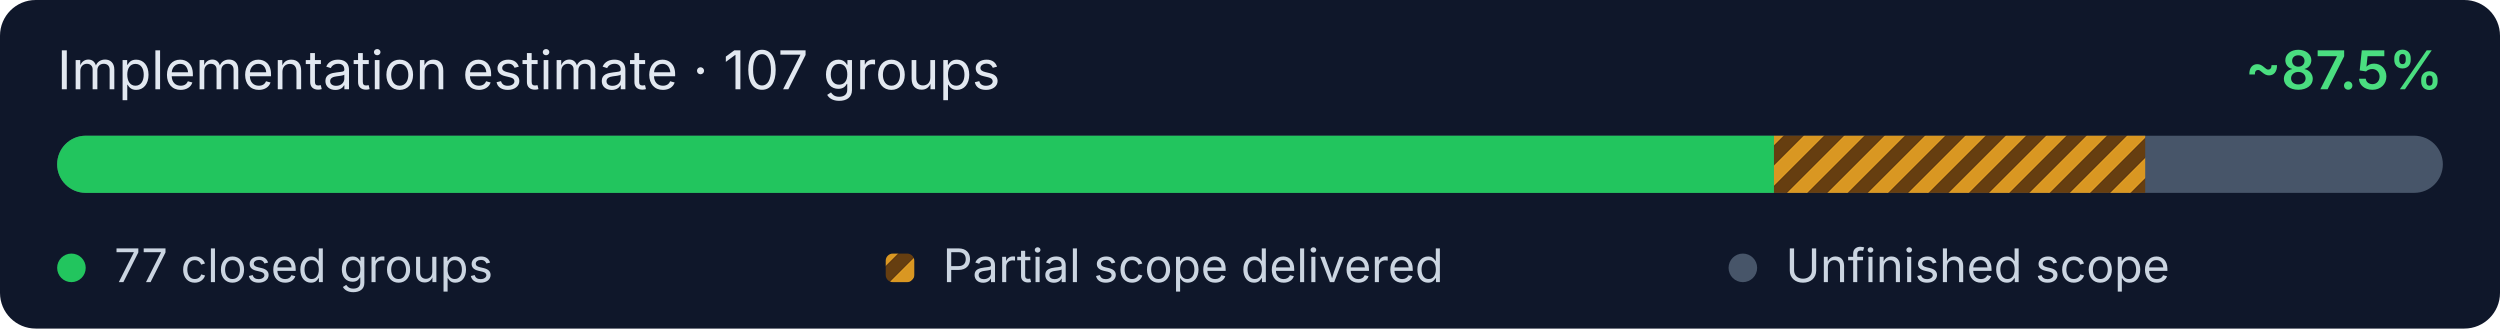
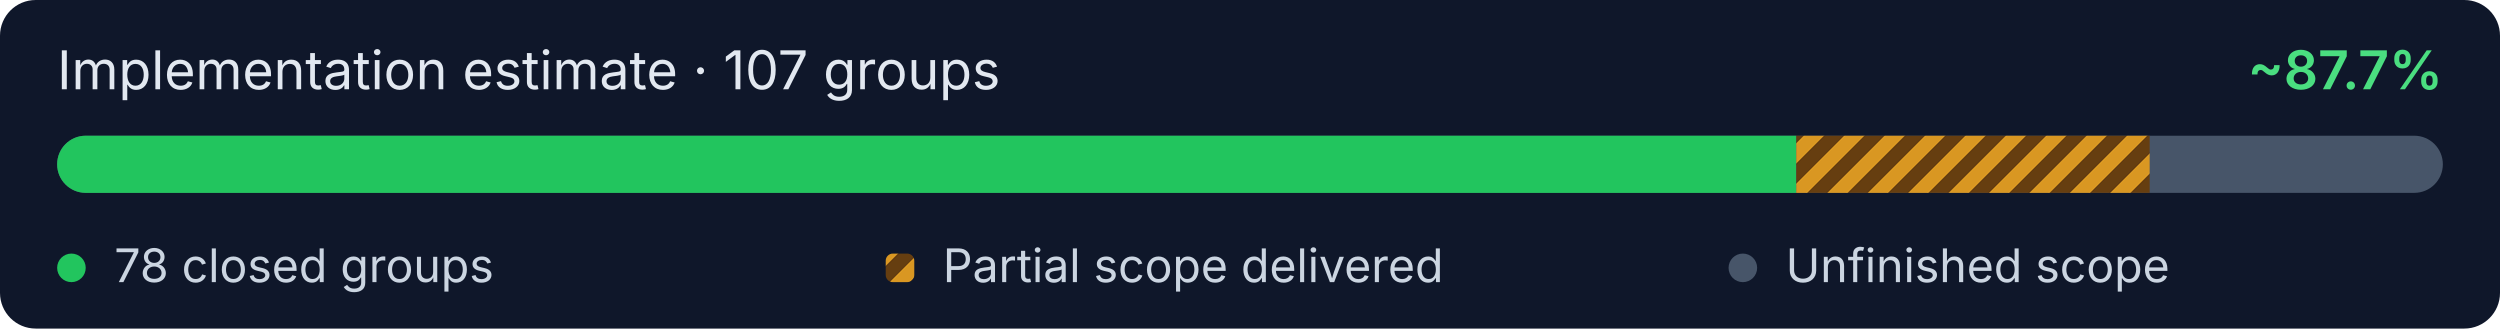
<svg xmlns="http://www.w3.org/2000/svg" width="700" height="92" viewBox="0 0 700 92" role="img" aria-labelledby="title description">
  <defs>
    <clipPath id="track">
      <rect x="16" y="38" width="668" height="16" rx="8" />
    </clipPath>
    <pattern id="partial" width="8" height="8" patternUnits="userSpaceOnUse" patternTransform="rotate(45)">
      <rect width="8" height="8" fill="#663e10" />
      <rect width="4" height="8" fill="#d99722" />
    </pattern>
  </defs>
  <rect width="700" height="92" rx="10" fill="#0f172a" />
  <g font-family="system-ui, -apple-system, BlinkMacSystemFont, 'Segoe UI', sans-serif">
    <text x="16" y="25" font-size="15" fill="#e2e8f0">Implementation estimate · 107 groups</text>
-     <text x="684" y="25" text-anchor="end" font-size="15" font-weight="600" fill="#4ade80">~87.5%</text>
+     <text x="684" y="25" text-anchor="end" font-size="15" font-weight="600" fill="#4ade80">~87.7%</text>
    <g clip-path="url(#track)">
      <rect x="16" y="38" width="668" height="16" fill="#475569" />
-       <rect id="closed-segment" x="16" y="38" width="480.71" height="16" fill="#22c55e" />
-       <rect id="partial-segment" x="496.71" y="38" width="103.946" height="16" fill="url(#partial)" />
+       <rect id="closed-segment" x="16" y="38" width="486.953" height="16" fill="#22c55e" />
+       <rect id="partial-segment" x="502.953" y="38" width="98.951" height="16" fill="url(#partial)" />
    </g>
    <circle cx="20" cy="75" r="4" fill="#22c55e" />
-     <text x="32" y="79" font-size="13" fill="#cbd5e1">77 closed groups</text>
+     <text x="32" y="79" font-size="13" fill="#cbd5e1">78 closed groups</text>
    <rect x="248" y="71" width="8" height="8" rx="2" fill="url(#partial)" />
    <text x="264" y="79" font-size="13" fill="#cbd5e1">Partial scope delivered</text>
    <circle cx="488" cy="75" r="4" fill="#475569" />
    <text x="500" y="79" font-size="13" fill="#cbd5e1">Unfinished scope</text>
  </g>
</svg>
